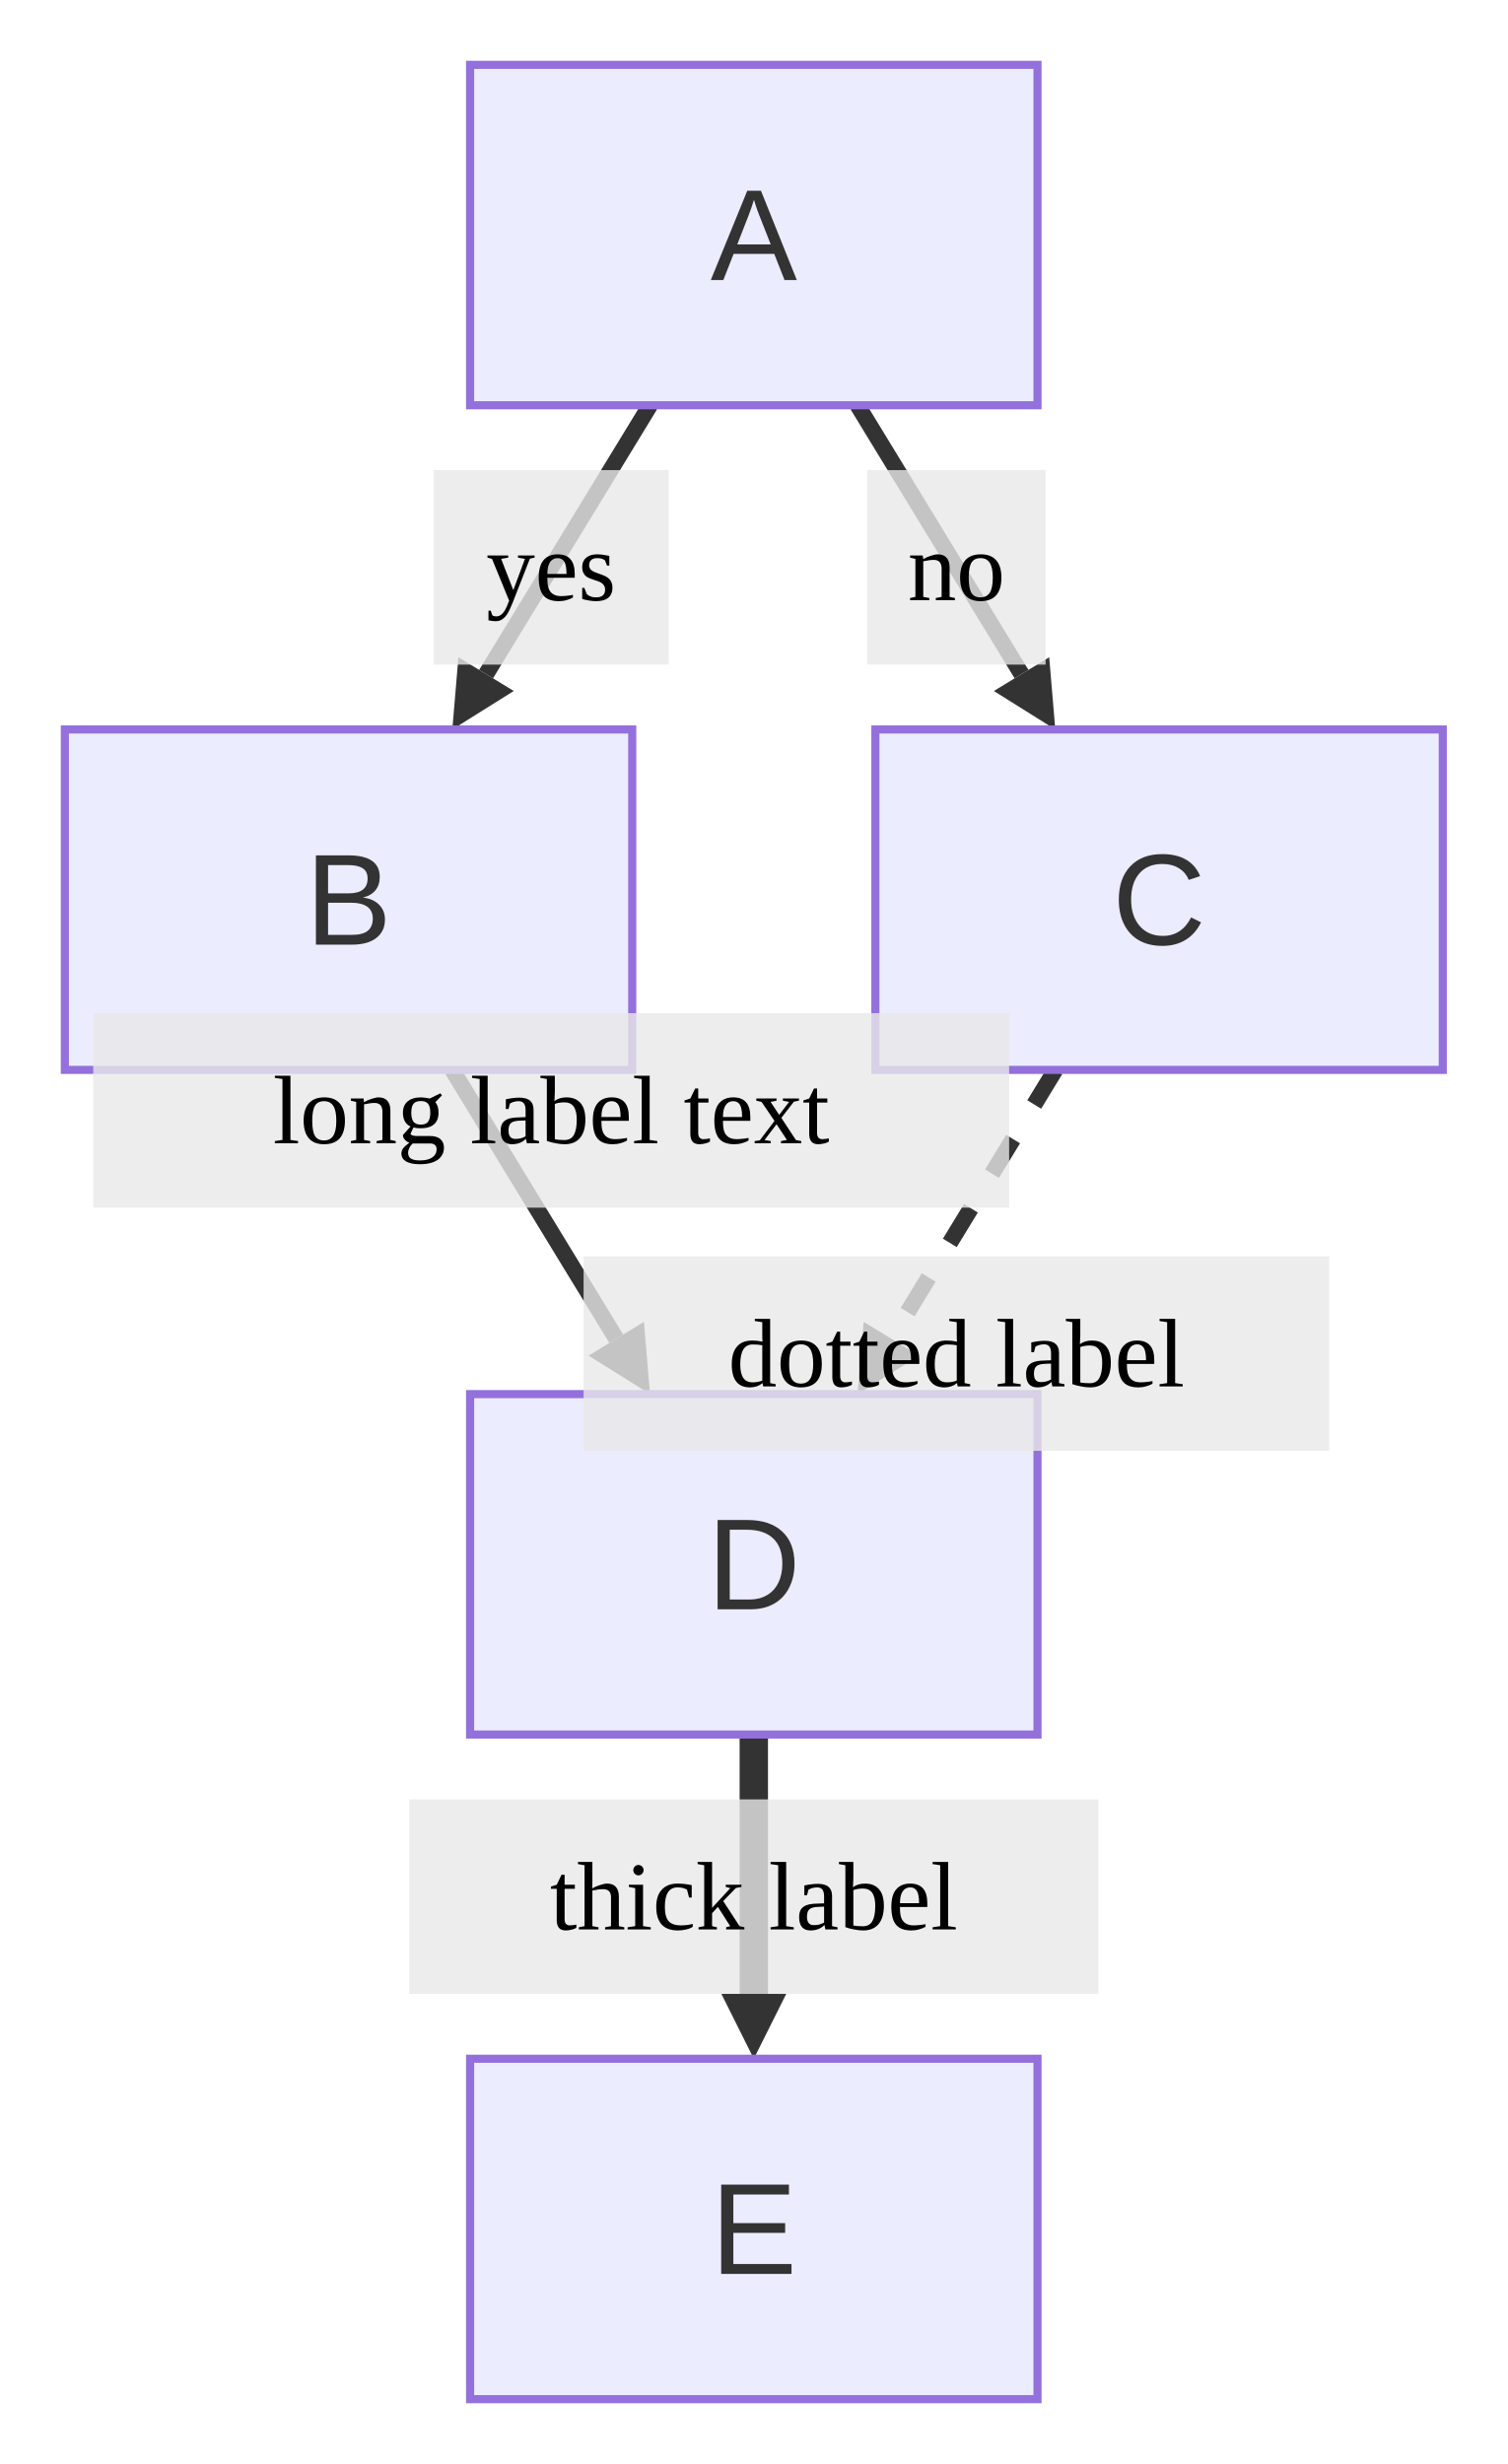
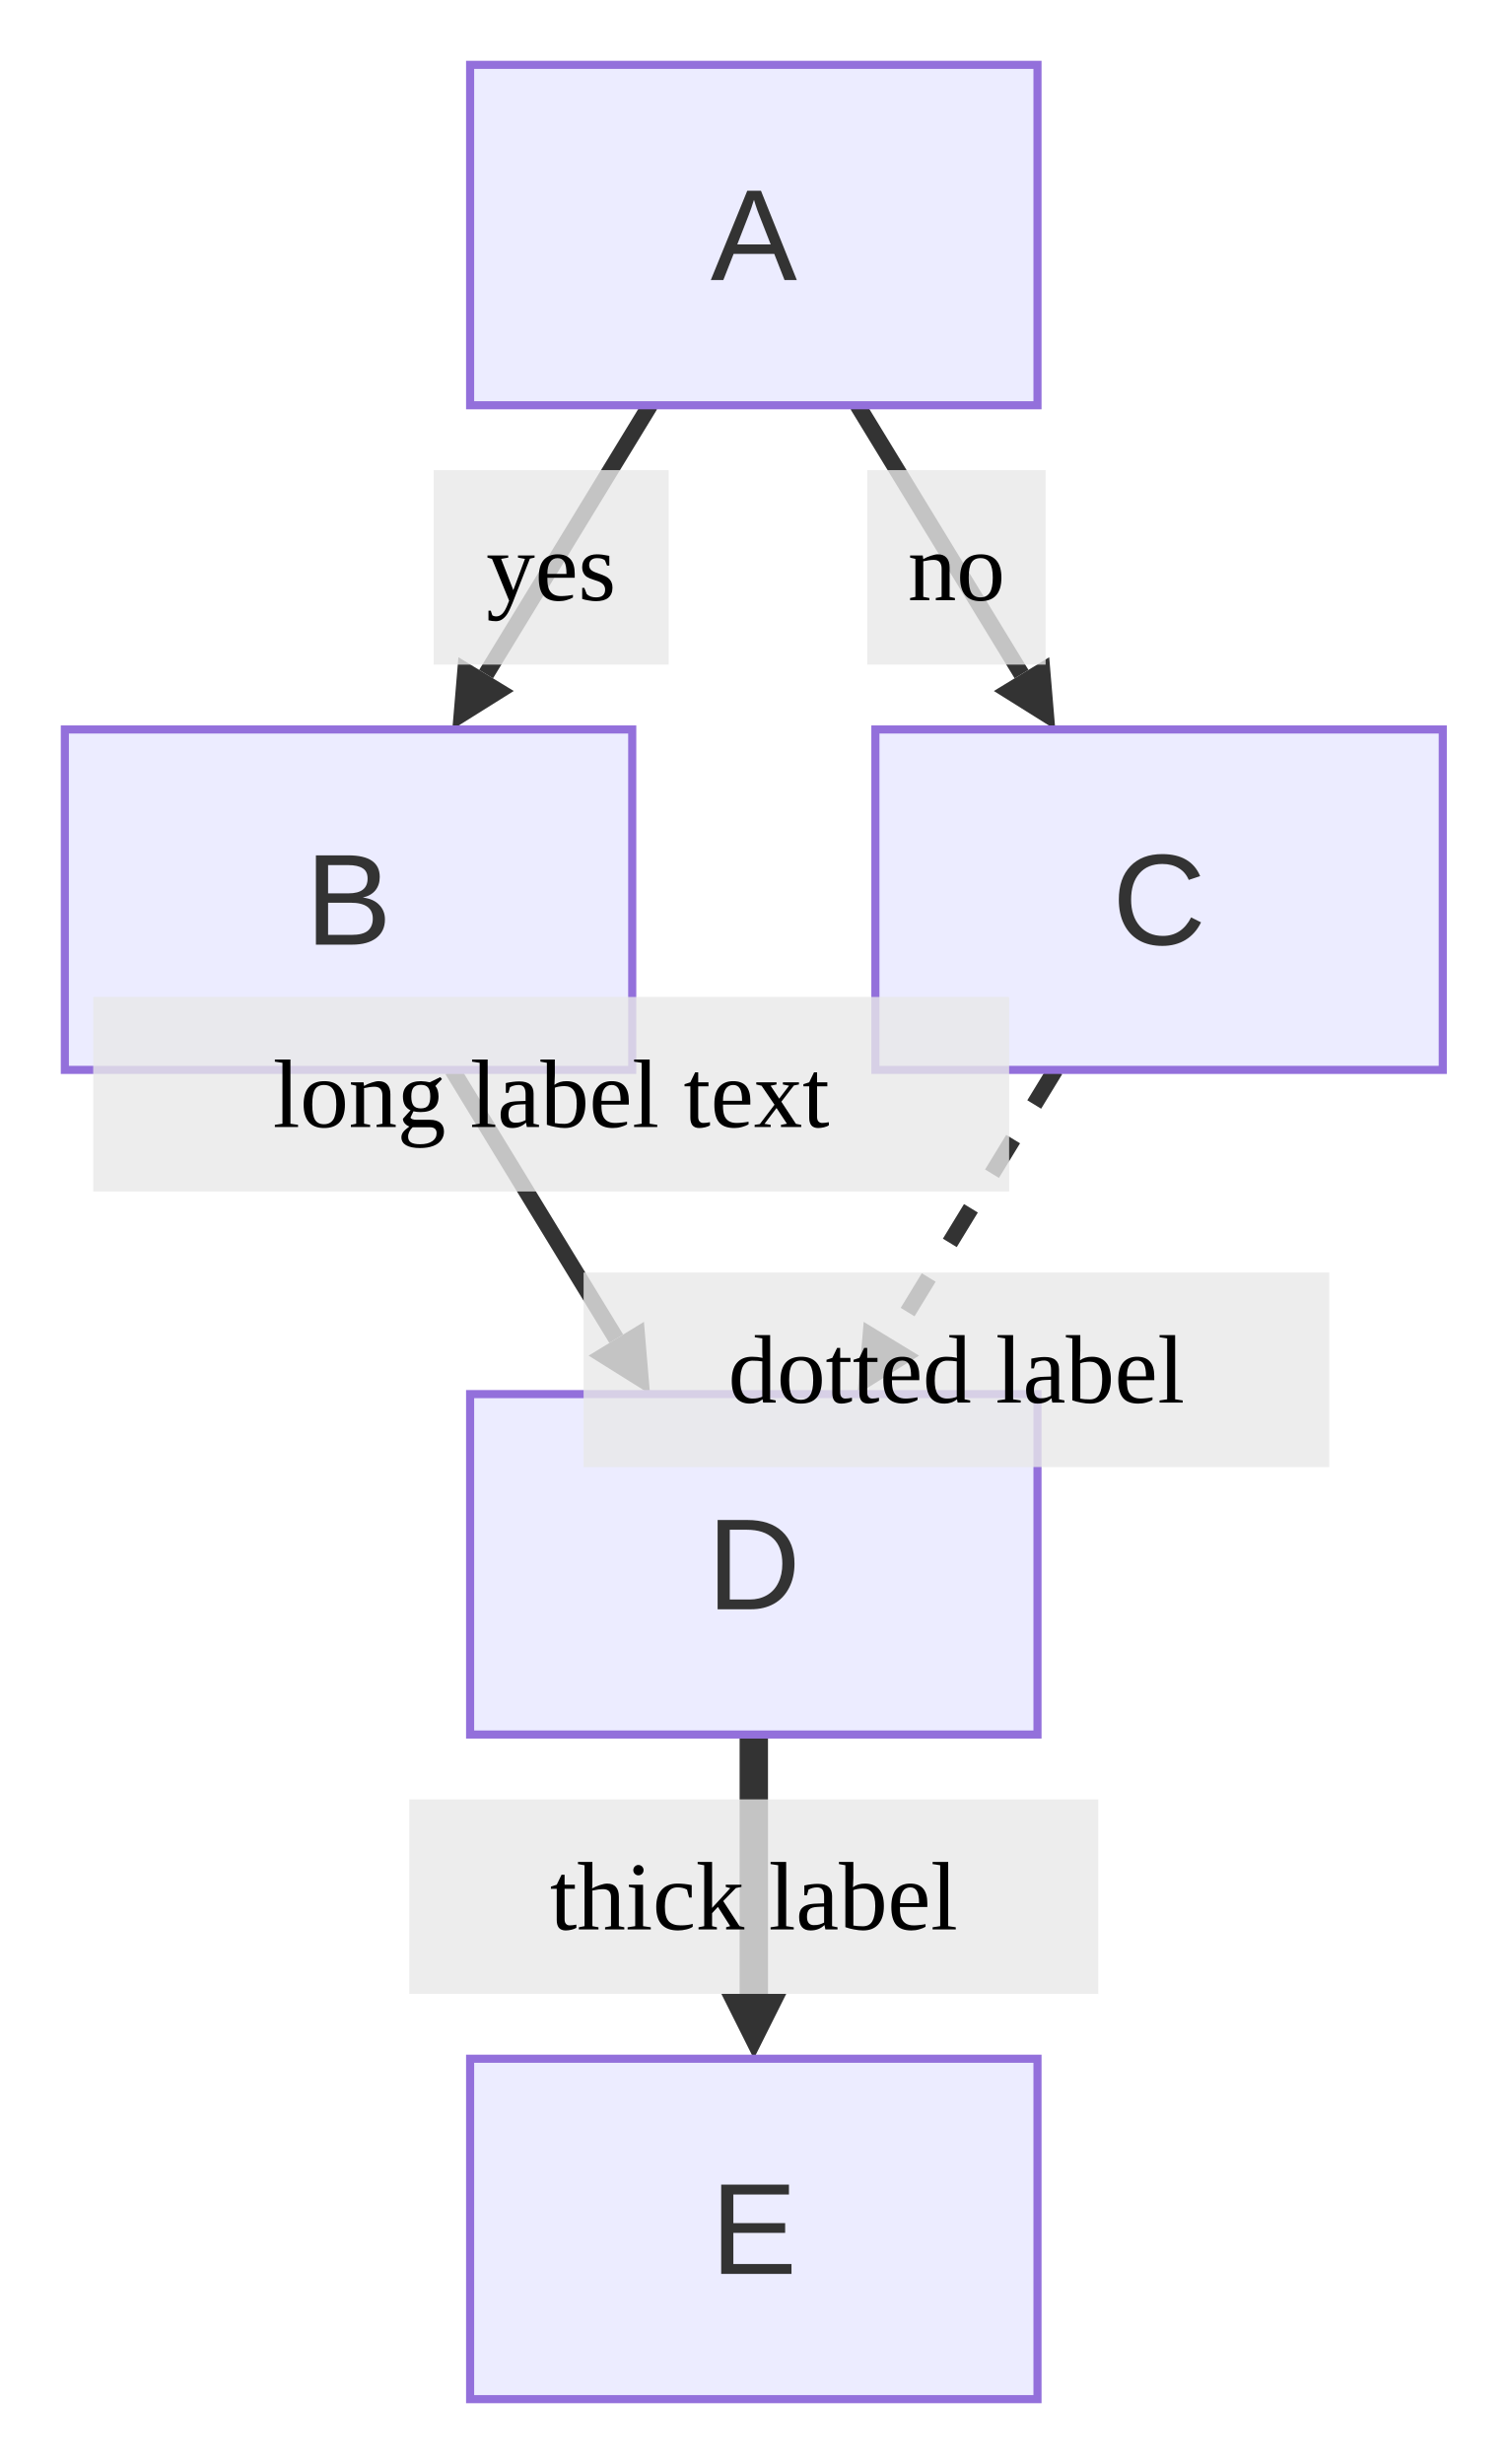
<svg xmlns="http://www.w3.org/2000/svg" viewBox="-8.0 -8.0 186 304" width="186" height="304" style="background-color: white">
  <defs>
    <marker id="arrow" viewBox="0 0 10 10" markerWidth="8" markerHeight="8" refX="0" refY="5" orient="auto" markerUnits="userSpaceOnUse">
      <path d="M 0 0 L 10 5 L 0 10 z" fill="#333333" />
    </marker>
    <marker id="circle-end" viewBox="0 0 10 10" markerWidth="8" markerHeight="8" refX="5" refY="5" orient="auto" markerUnits="userSpaceOnUse">
      <circle cx="5" cy="5" r="5" fill="#333333" />
    </marker>
    <marker id="cross-end" viewBox="0 0 11 11" markerWidth="8" markerHeight="8" refX="5.5" refY="5.5" orient="auto" markerUnits="userSpaceOnUse">
      <path d="M 1,1 l 9,9 M 10,1 l -9,9" stroke="#333333" stroke-width="2" />
    </marker>
    <marker id="arrow-reverse" viewBox="0 0 10 10" markerWidth="8" markerHeight="8" refX="0" refY="5" orient="auto-start-reverse" markerUnits="userSpaceOnUse">
      <path d="M 0 0 L 10 5 L 0 10 z" fill="#333333" />
    </marker>
  </defs>
  <style>.node rect, .node polygon, .node circle, .node &gt; path, .node line { fill: #ECECFF; stroke: #9370DB; stroke-width: 1; }
.node text { fill: #333333; font-family: "trebuchet ms", verdana, arial, sans-serif, "Apple Color Emoji", "Segoe UI Emoji", "Noto Color Emoji", "Twemoji Mozilla"; font-size: 16px; }
.edge path { fill: none; stroke: #333333; }
.edge text { fill: #333333; font-family: "trebuchet ms", verdana, arial, sans-serif, "Apple Color Emoji", "Segoe UI Emoji", "Noto Color Emoji", "Twemoji Mozilla"; font-size: 12px; }
.subgraph rect { fill: #ffffde; stroke: #aaaa33; stroke-width: 1; opacity: 0.5; }
.subgraph text { fill: #333333; font-family: "trebuchet ms", verdana, arial, sans-serif, "Apple Color Emoji", "Segoe UI Emoji", "Noto Color Emoji", "Twemoji Mozilla"; font-size: 12px; font-weight: bold; }
</style>
  <g class="edge" data-edge-source="A" data-edge-target="B">
    <path d="M72.2,42.0 L51.97,75.17" stroke-width="2" marker-end="url(#arrow)" />
  </g>
  <g class="edge" data-edge-source="A" data-edge-target="C">
    <path d="M97.8,42.0 L118.03,75.17" stroke-width="2" marker-end="url(#arrow)" />
  </g>
  <g class="edge" data-edge-source="B" data-edge-target="D">
    <path d="M47.8,124.0 L68.03,157.17" stroke-width="2" marker-end="url(#arrow)" />
  </g>
  <g class="edge" data-edge-source="C" data-edge-target="D">
    <path d="M122.2,124.0 L101.97,157.17" stroke-width="2" stroke-dasharray="5,5" marker-end="url(#arrow)" />
  </g>
  <g class="edge" data-edge-source="D" data-edge-target="E">
    <path d="M85.0,206.0 L85.0,238.0" stroke-width="3.5" marker-end="url(#arrow)" />
  </g>
  <g class="node" data-node-id="A">
    <rect x="50.0" y="0.0" width="70.0" height="42.0" />
    <text text-anchor="middle" dominant-baseline="central" font-family="&quot;trebuchet ms&quot;, verdana, arial, sans-serif, &quot;Apple Color Emoji&quot;, &quot;Segoe UI Emoji&quot;, &quot;Noto Color Emoji&quot;, &quot;Twemoji Mozilla&quot;" x="85" y="21">A</text>
  </g>
  <g class="node" data-node-id="B">
    <rect x="0.0" y="82.0" width="70.0" height="42.0" />
    <text text-anchor="middle" dominant-baseline="central" font-family="&quot;trebuchet ms&quot;, verdana, arial, sans-serif, &quot;Apple Color Emoji&quot;, &quot;Segoe UI Emoji&quot;, &quot;Noto Color Emoji&quot;, &quot;Twemoji Mozilla&quot;" x="35" y="103">B</text>
  </g>
  <g class="node" data-node-id="C">
    <rect x="100.0" y="82.0" width="70.0" height="42.0" />
    <text text-anchor="middle" dominant-baseline="central" font-family="&quot;trebuchet ms&quot;, verdana, arial, sans-serif, &quot;Apple Color Emoji&quot;, &quot;Segoe UI Emoji&quot;, &quot;Noto Color Emoji&quot;, &quot;Twemoji Mozilla&quot;" x="135" y="103">C</text>
  </g>
  <g class="node" data-node-id="D">
    <rect x="50.0" y="164.0" width="70.0" height="42.0" />
    <text text-anchor="middle" dominant-baseline="central" font-family="&quot;trebuchet ms&quot;, verdana, arial, sans-serif, &quot;Apple Color Emoji&quot;, &quot;Segoe UI Emoji&quot;, &quot;Noto Color Emoji&quot;, &quot;Twemoji Mozilla&quot;" x="85" y="185">D</text>
  </g>
  <g class="node" data-node-id="E">
    <rect x="50.0" y="246.0" width="70.0" height="42.0" />
    <text text-anchor="middle" dominant-baseline="central" font-family="&quot;trebuchet ms&quot;, verdana, arial, sans-serif, &quot;Apple Color Emoji&quot;, &quot;Segoe UI Emoji&quot;, &quot;Noto Color Emoji&quot;, &quot;Twemoji Mozilla&quot;" x="85" y="267">E</text>
  </g>
  <g class="edge-label" data-edge-source="A" data-edge-target="B">
    <rect x="45.5" y="50.0" width="29.0" height="24.0" fill="rgba(232,232,232,0.8)" stroke="none" />
    <text text-anchor="middle" dominant-baseline="central" x="60.0" y="62.0">yes</text>
  </g>
  <g class="edge-label" data-edge-source="A" data-edge-target="C">
    <rect x="99.0" y="50.0" width="22.0" height="24.0" fill="rgba(232,232,232,0.8)" stroke="none" />
    <text text-anchor="middle" dominant-baseline="central" x="110.0" y="62.0">no</text>
  </g>
  <g class="edge-label" data-edge-source="B" data-edge-target="D">
-     <rect x="3.5" y="117.0" width="113.0" height="24.0" fill="rgba(232,232,232,0.8)" stroke="none" />
-     <text text-anchor="middle" dominant-baseline="central" x="60.0" y="129.0">long label text</text>
+     <rect x="3.5" y="115.0" width="113.0" height="24.0" fill="rgba(232,232,232,0.8)" stroke="none" />
+     <text text-anchor="middle" dominant-baseline="central" x="60.0" y="127.0">long label text</text>
  </g>
  <g class="edge-label" data-edge-source="C" data-edge-target="D">
-     <rect x="64.0" y="147.0" width="92.0" height="24.0" fill="rgba(232,232,232,0.8)" stroke="none" />
-     <text text-anchor="middle" dominant-baseline="central" x="110.0" y="159.0">dotted label</text>
+     <rect x="64.0" y="149.0" width="92.0" height="24.0" fill="rgba(232,232,232,0.8)" stroke="none" />
+     <text text-anchor="middle" dominant-baseline="central" x="110.0" y="161.0">dotted label</text>
  </g>
  <g class="edge-label" data-edge-source="D" data-edge-target="E">
    <rect x="42.5" y="214.0" width="85.0" height="24.0" fill="rgba(232,232,232,0.8)" stroke="none" />
    <text text-anchor="middle" dominant-baseline="central" x="85.0" y="226.0">thick label</text>
  </g>
</svg>
